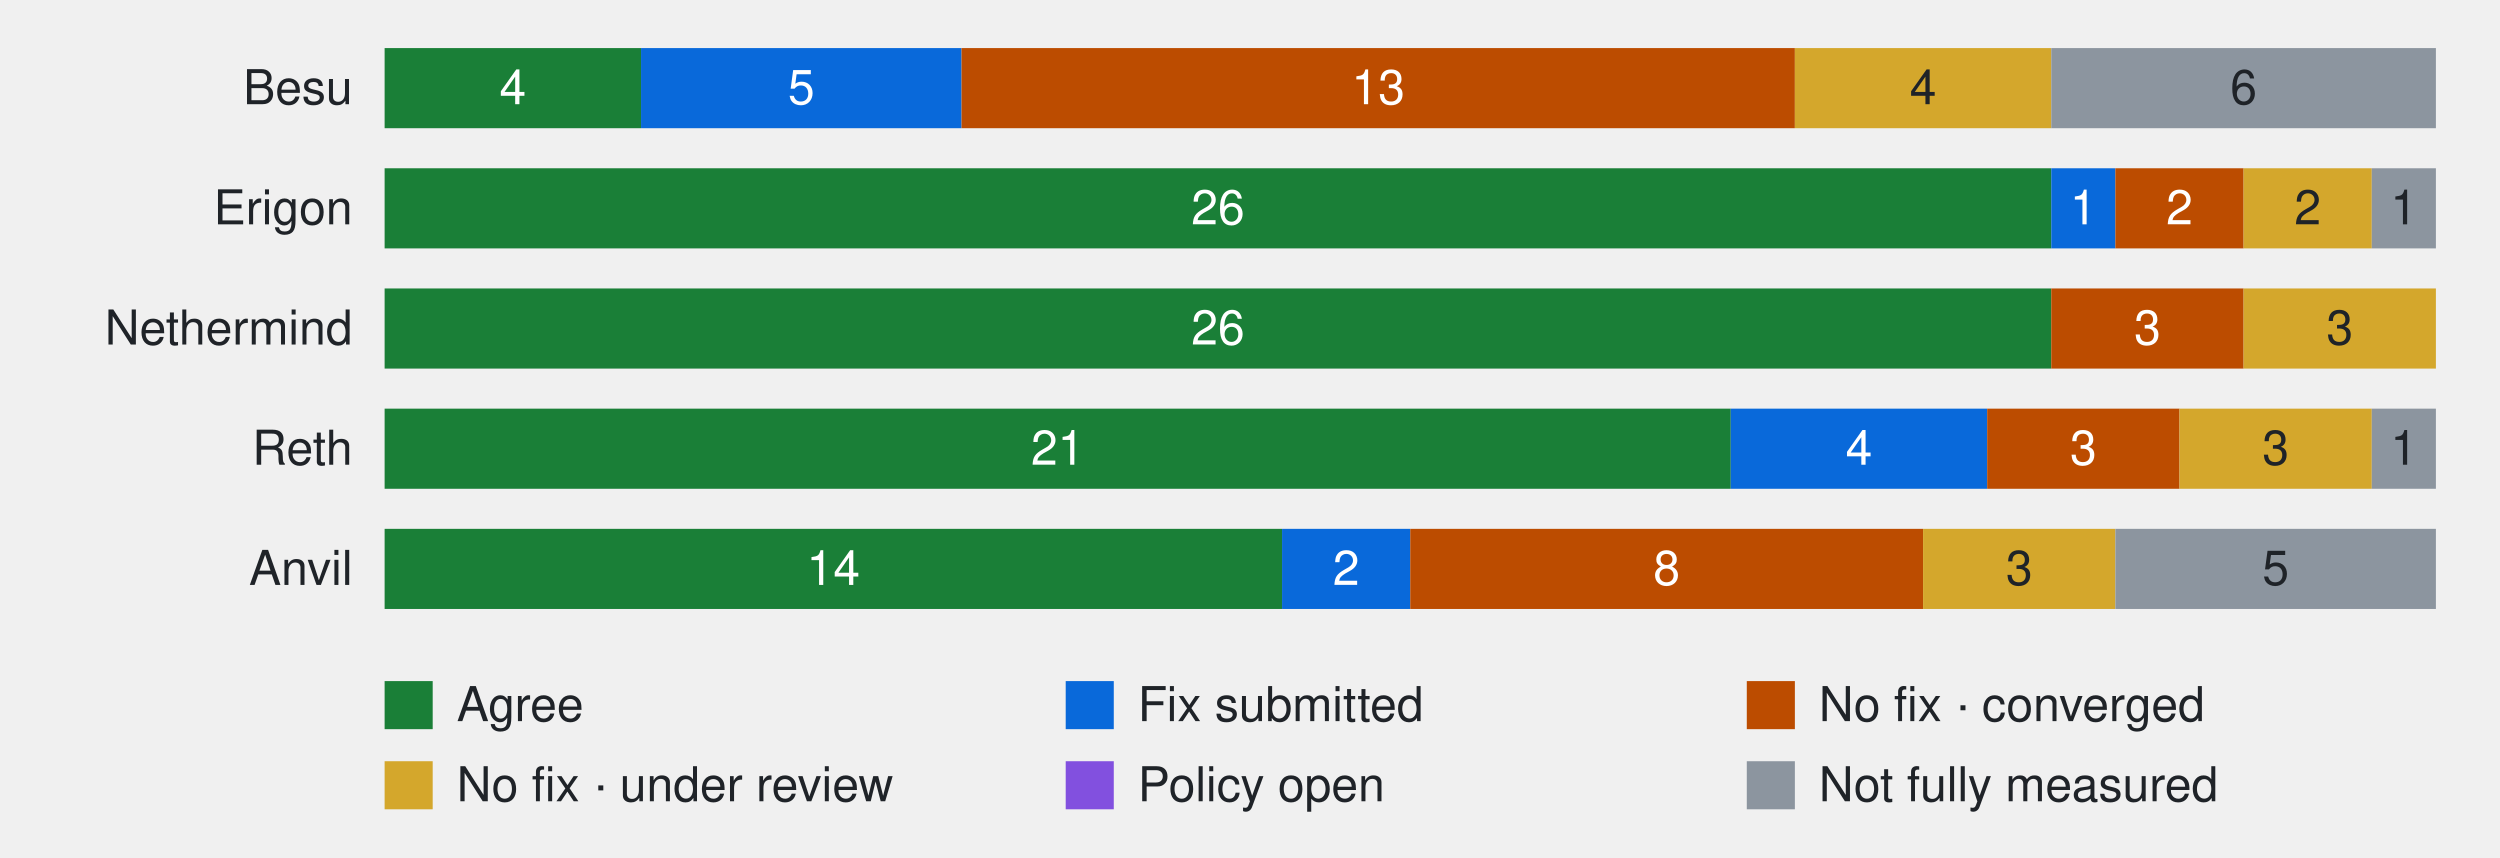
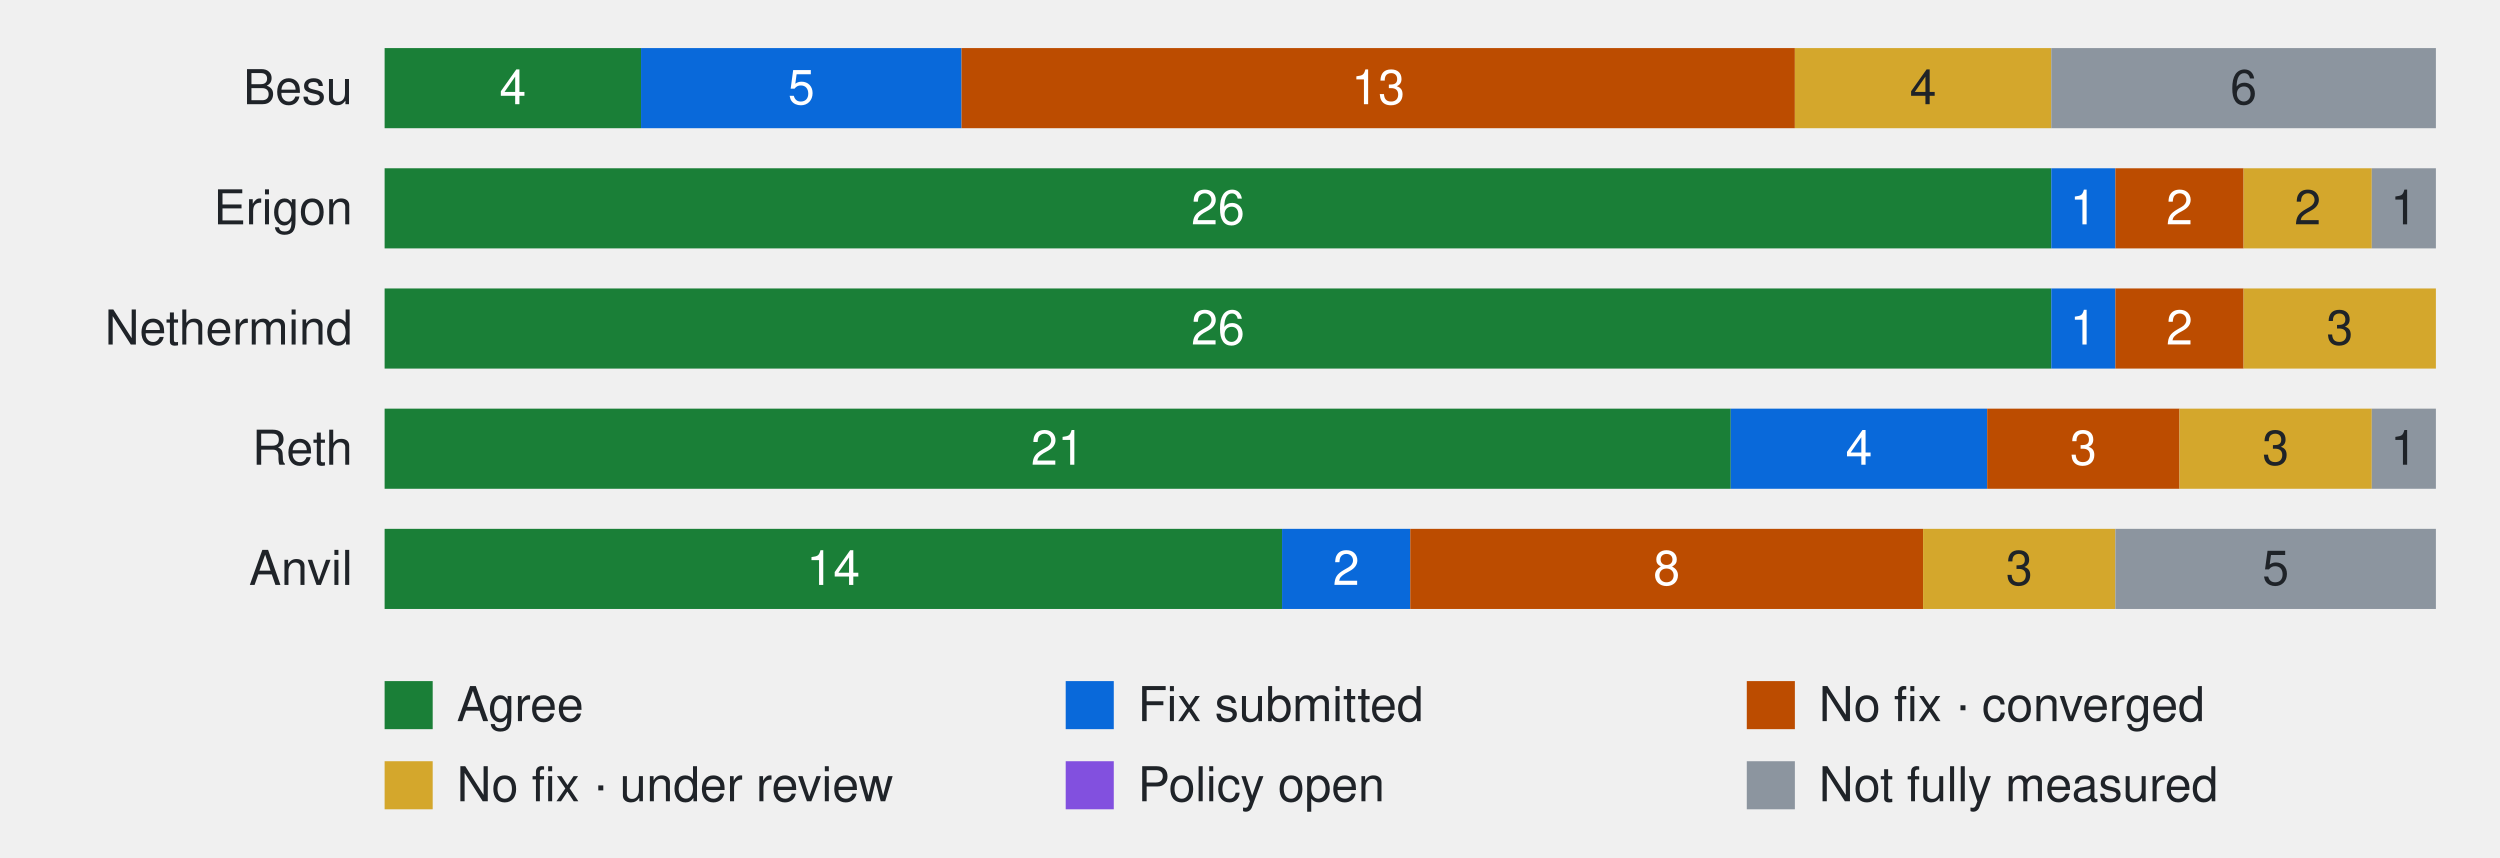
<svg xmlns="http://www.w3.org/2000/svg" width="624" height="214" viewBox="0 0 624 214" role="img" aria-labelledby="title">
  <style>text{font-family:-apple-system,BlinkMacSystemFont,"Segoe UI",Helvetica,Arial,sans-serif;font-size:12px}.label{fill:#1f2328}@media (prefers-color-scheme:dark){.label{fill:#e6edf3}}</style>
  <text class="label" x="88" y="26" text-anchor="end">Besu</text>
  <rect x="96" y="12" width="64" height="20" fill="#1a7f37" />
  <text x="128" y="26" text-anchor="middle" fill="#ffffff">4</text>
  <rect x="160" y="12" width="80" height="20" fill="#0969da" />
  <text x="200" y="26" text-anchor="middle" fill="#ffffff">5</text>
  <rect x="240" y="12" width="208" height="20" fill="#bc4c00" />
  <text x="344" y="26" text-anchor="middle" fill="#ffffff">13</text>
  <rect x="448" y="12" width="64" height="20" fill="#d4a72c" />
  <text x="480" y="26" text-anchor="middle" fill="#1f2328">4</text>
  <rect x="512" y="12" width="96" height="20" fill="#8c959f" />
  <text x="560" y="26" text-anchor="middle" fill="#1f2328">6</text>
  <text class="label" x="88" y="56" text-anchor="end">Erigon</text>
  <rect x="96" y="42" width="416" height="20" fill="#1a7f37" />
  <text x="304" y="56" text-anchor="middle" fill="#ffffff">26</text>
  <rect x="512" y="42" width="16" height="20" fill="#0969da" />
  <text x="520" y="56" text-anchor="middle" fill="#ffffff">1</text>
  <rect x="528" y="42" width="32" height="20" fill="#bc4c00" />
  <text x="544" y="56" text-anchor="middle" fill="#ffffff">2</text>
  <rect x="560" y="42" width="32" height="20" fill="#d4a72c" />
  <text x="576" y="56" text-anchor="middle" fill="#1f2328">2</text>
  <rect x="592" y="42" width="16" height="20" fill="#8c959f" />
  <text x="600" y="56" text-anchor="middle" fill="#1f2328">1</text>
  <text class="label" x="88" y="86" text-anchor="end">Nethermind</text>
  <rect x="96" y="72" width="416" height="20" fill="#1a7f37" />
  <text x="304" y="86" text-anchor="middle" fill="#ffffff">26</text>
-   <rect x="512" y="72" width="48" height="20" fill="#bc4c00" />
-   <text x="536" y="86" text-anchor="middle" fill="#ffffff">3</text>
+   <rect x="512" y="72" width="16" height="20" fill="#0969da" />
+   <text x="520" y="86" text-anchor="middle" fill="#ffffff">1</text>
+   <rect x="528" y="72" width="32" height="20" fill="#bc4c00" />
+   <text x="544" y="86" text-anchor="middle" fill="#ffffff">2</text>
  <rect x="560" y="72" width="48" height="20" fill="#d4a72c" />
  <text x="584" y="86" text-anchor="middle" fill="#1f2328">3</text>
  <text class="label" x="88" y="116" text-anchor="end">Reth</text>
  <rect x="96" y="102" width="336" height="20" fill="#1a7f37" />
  <text x="264" y="116" text-anchor="middle" fill="#ffffff">21</text>
  <rect x="432" y="102" width="64" height="20" fill="#0969da" />
  <text x="464" y="116" text-anchor="middle" fill="#ffffff">4</text>
  <rect x="496" y="102" width="48" height="20" fill="#bc4c00" />
  <text x="520" y="116" text-anchor="middle" fill="#ffffff">3</text>
  <rect x="544" y="102" width="48" height="20" fill="#d4a72c" />
  <text x="568" y="116" text-anchor="middle" fill="#1f2328">3</text>
  <rect x="592" y="102" width="16" height="20" fill="#8c959f" />
  <text x="600" y="116" text-anchor="middle" fill="#1f2328">1</text>
  <text class="label" x="88" y="146" text-anchor="end">Anvil</text>
  <rect x="96" y="132" width="224" height="20" fill="#1a7f37" />
  <text x="208" y="146" text-anchor="middle" fill="#ffffff">14</text>
  <rect x="320" y="132" width="32" height="20" fill="#0969da" />
  <text x="336" y="146" text-anchor="middle" fill="#ffffff">2</text>
  <rect x="352" y="132" width="128" height="20" fill="#bc4c00" />
  <text x="416" y="146" text-anchor="middle" fill="#ffffff">8</text>
  <rect x="480" y="132" width="48" height="20" fill="#d4a72c" />
  <text x="504" y="146" text-anchor="middle" fill="#1f2328">3</text>
  <rect x="528" y="132" width="80" height="20" fill="#8c959f" />
  <text x="568" y="146" text-anchor="middle" fill="#1f2328">5</text>
  <rect x="96" y="170" width="12" height="12" fill="#1a7f37" />
  <text class="label" x="114" y="180">Agree</text>
  <rect x="266" y="170" width="12" height="12" fill="#0969da" />
  <text class="label" x="284" y="180">Fix submitted</text>
  <rect x="436" y="170" width="12" height="12" fill="#bc4c00" />
  <text class="label" x="454" y="180">No fix · converged</text>
  <rect x="96" y="190" width="12" height="12" fill="#d4a72c" />
  <text class="label" x="114" y="200">No fix · under review</text>
  <rect x="266" y="190" width="12" height="12" fill="#8250df" />
  <text class="label" x="284" y="200">Policy open</text>
  <rect x="436" y="190" width="12" height="12" fill="#8c959f" />
  <text class="label" x="454" y="200">Not fully measured</text>
</svg>
